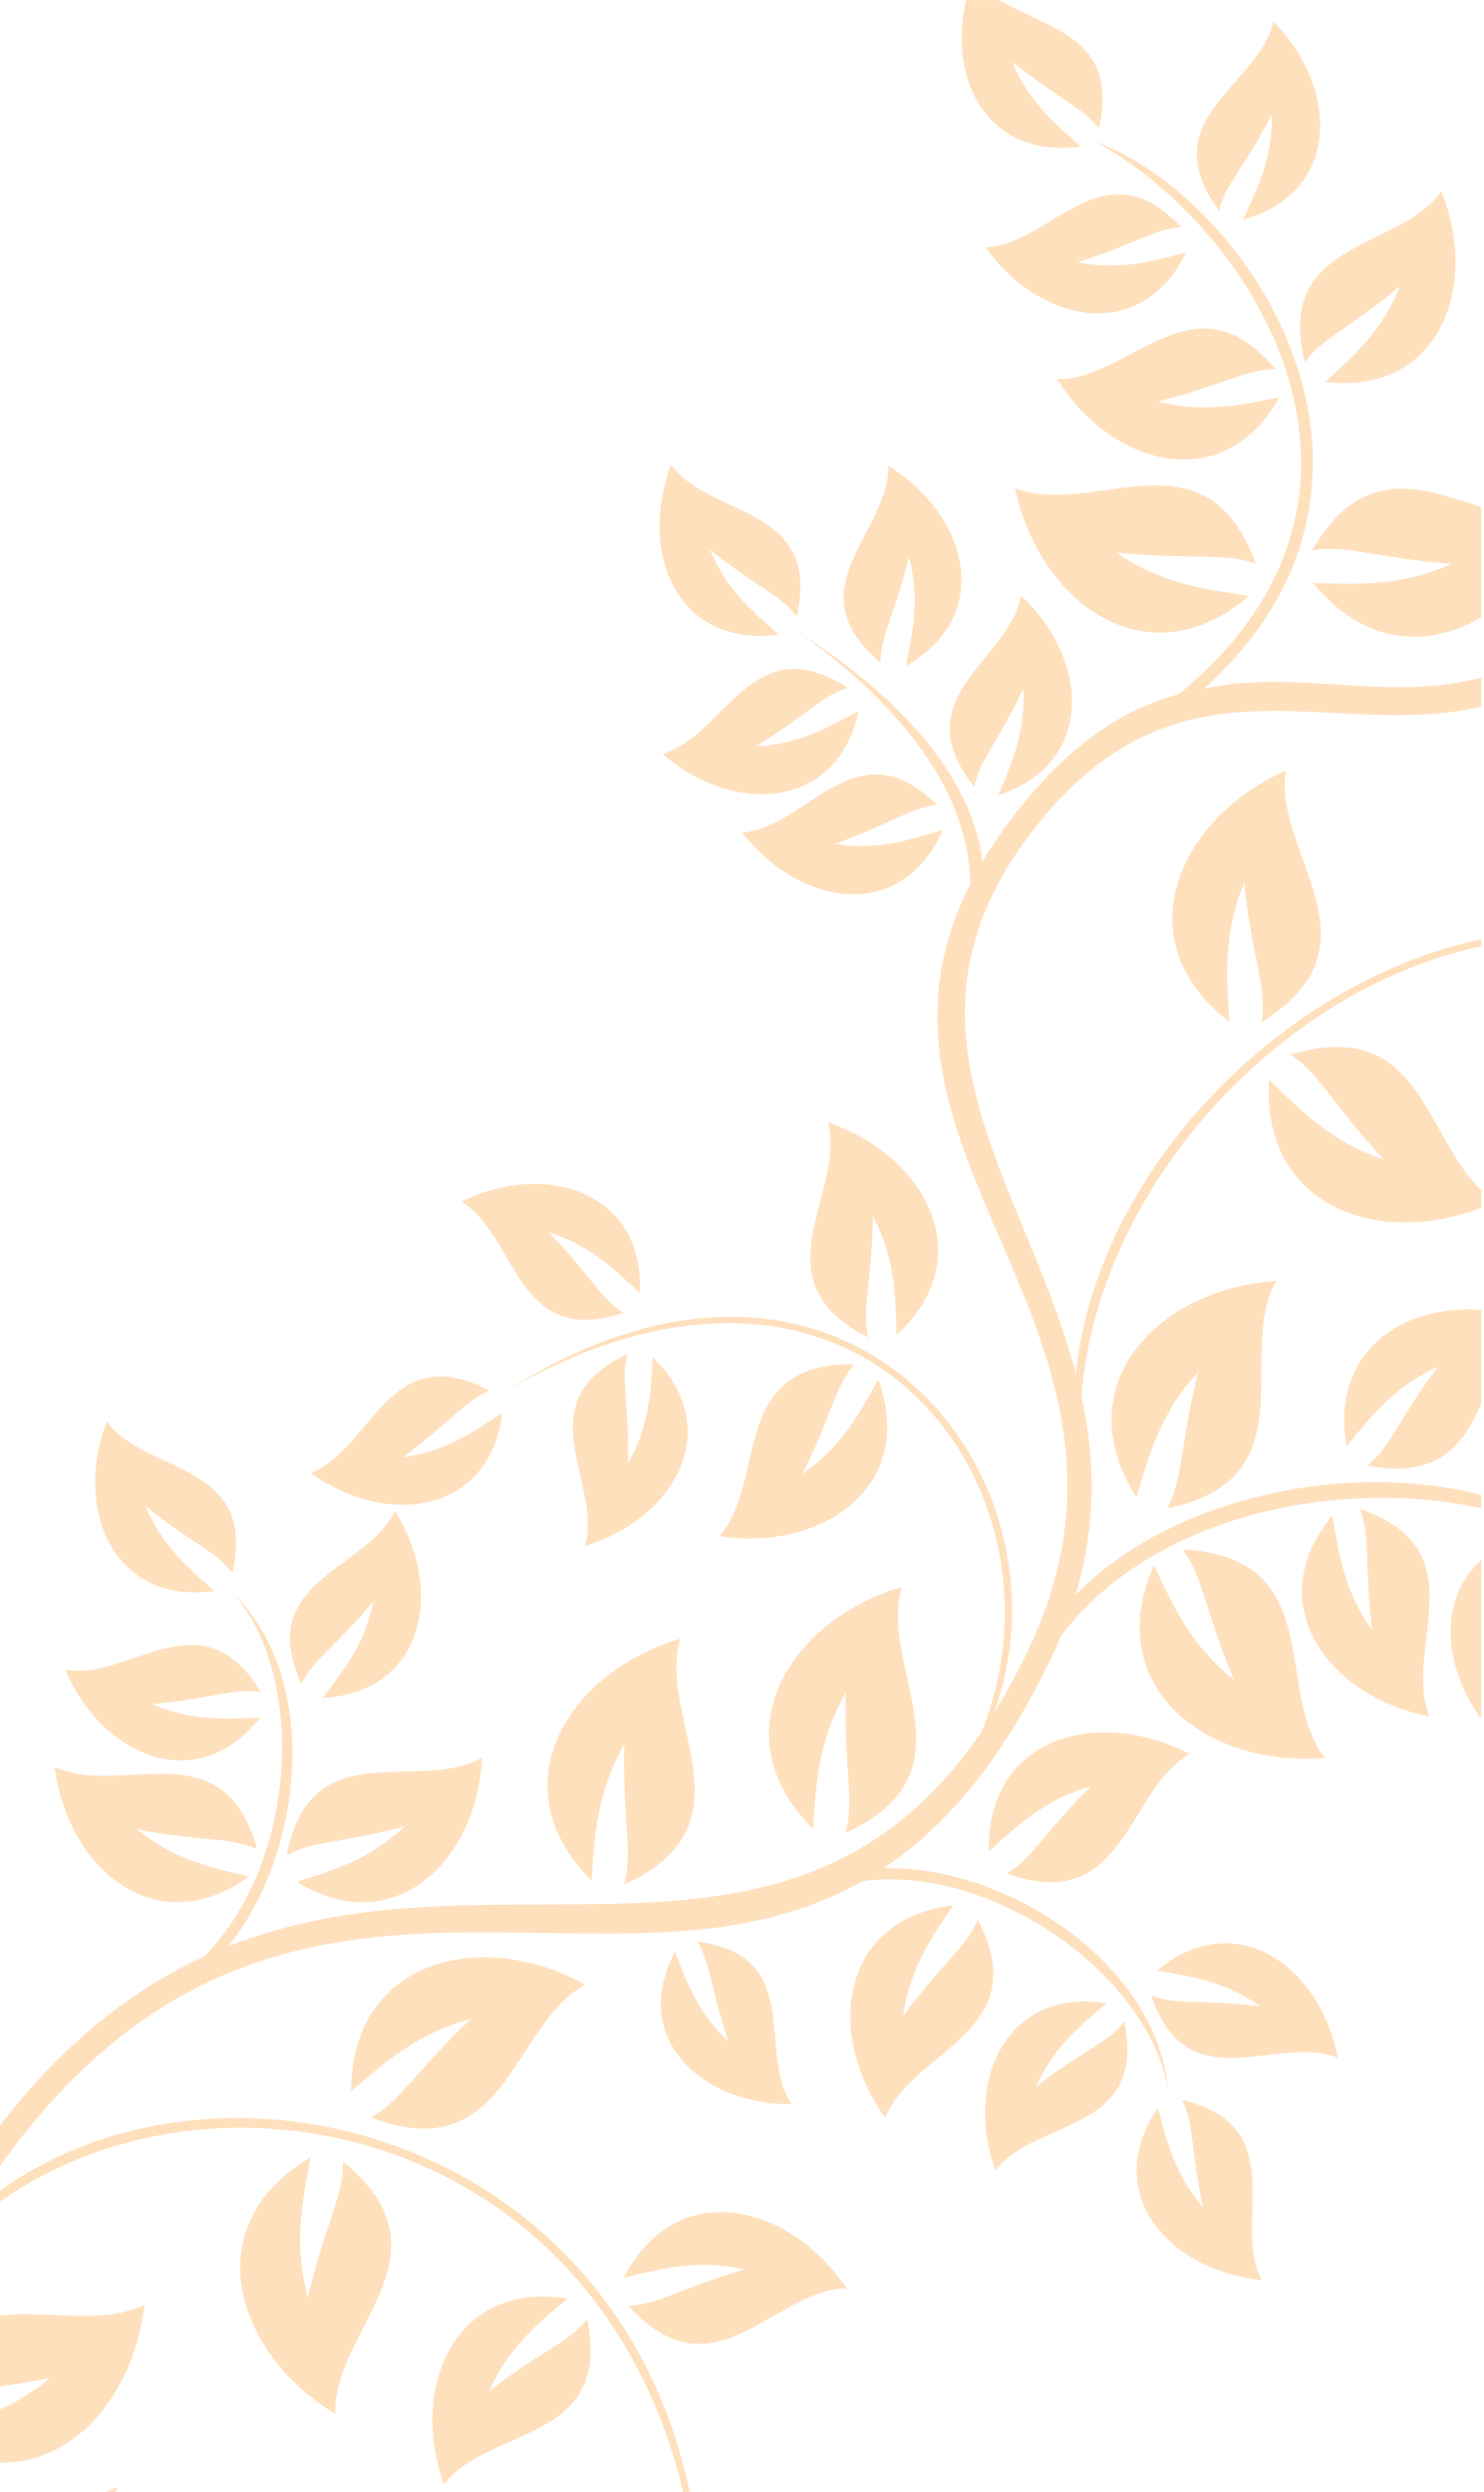
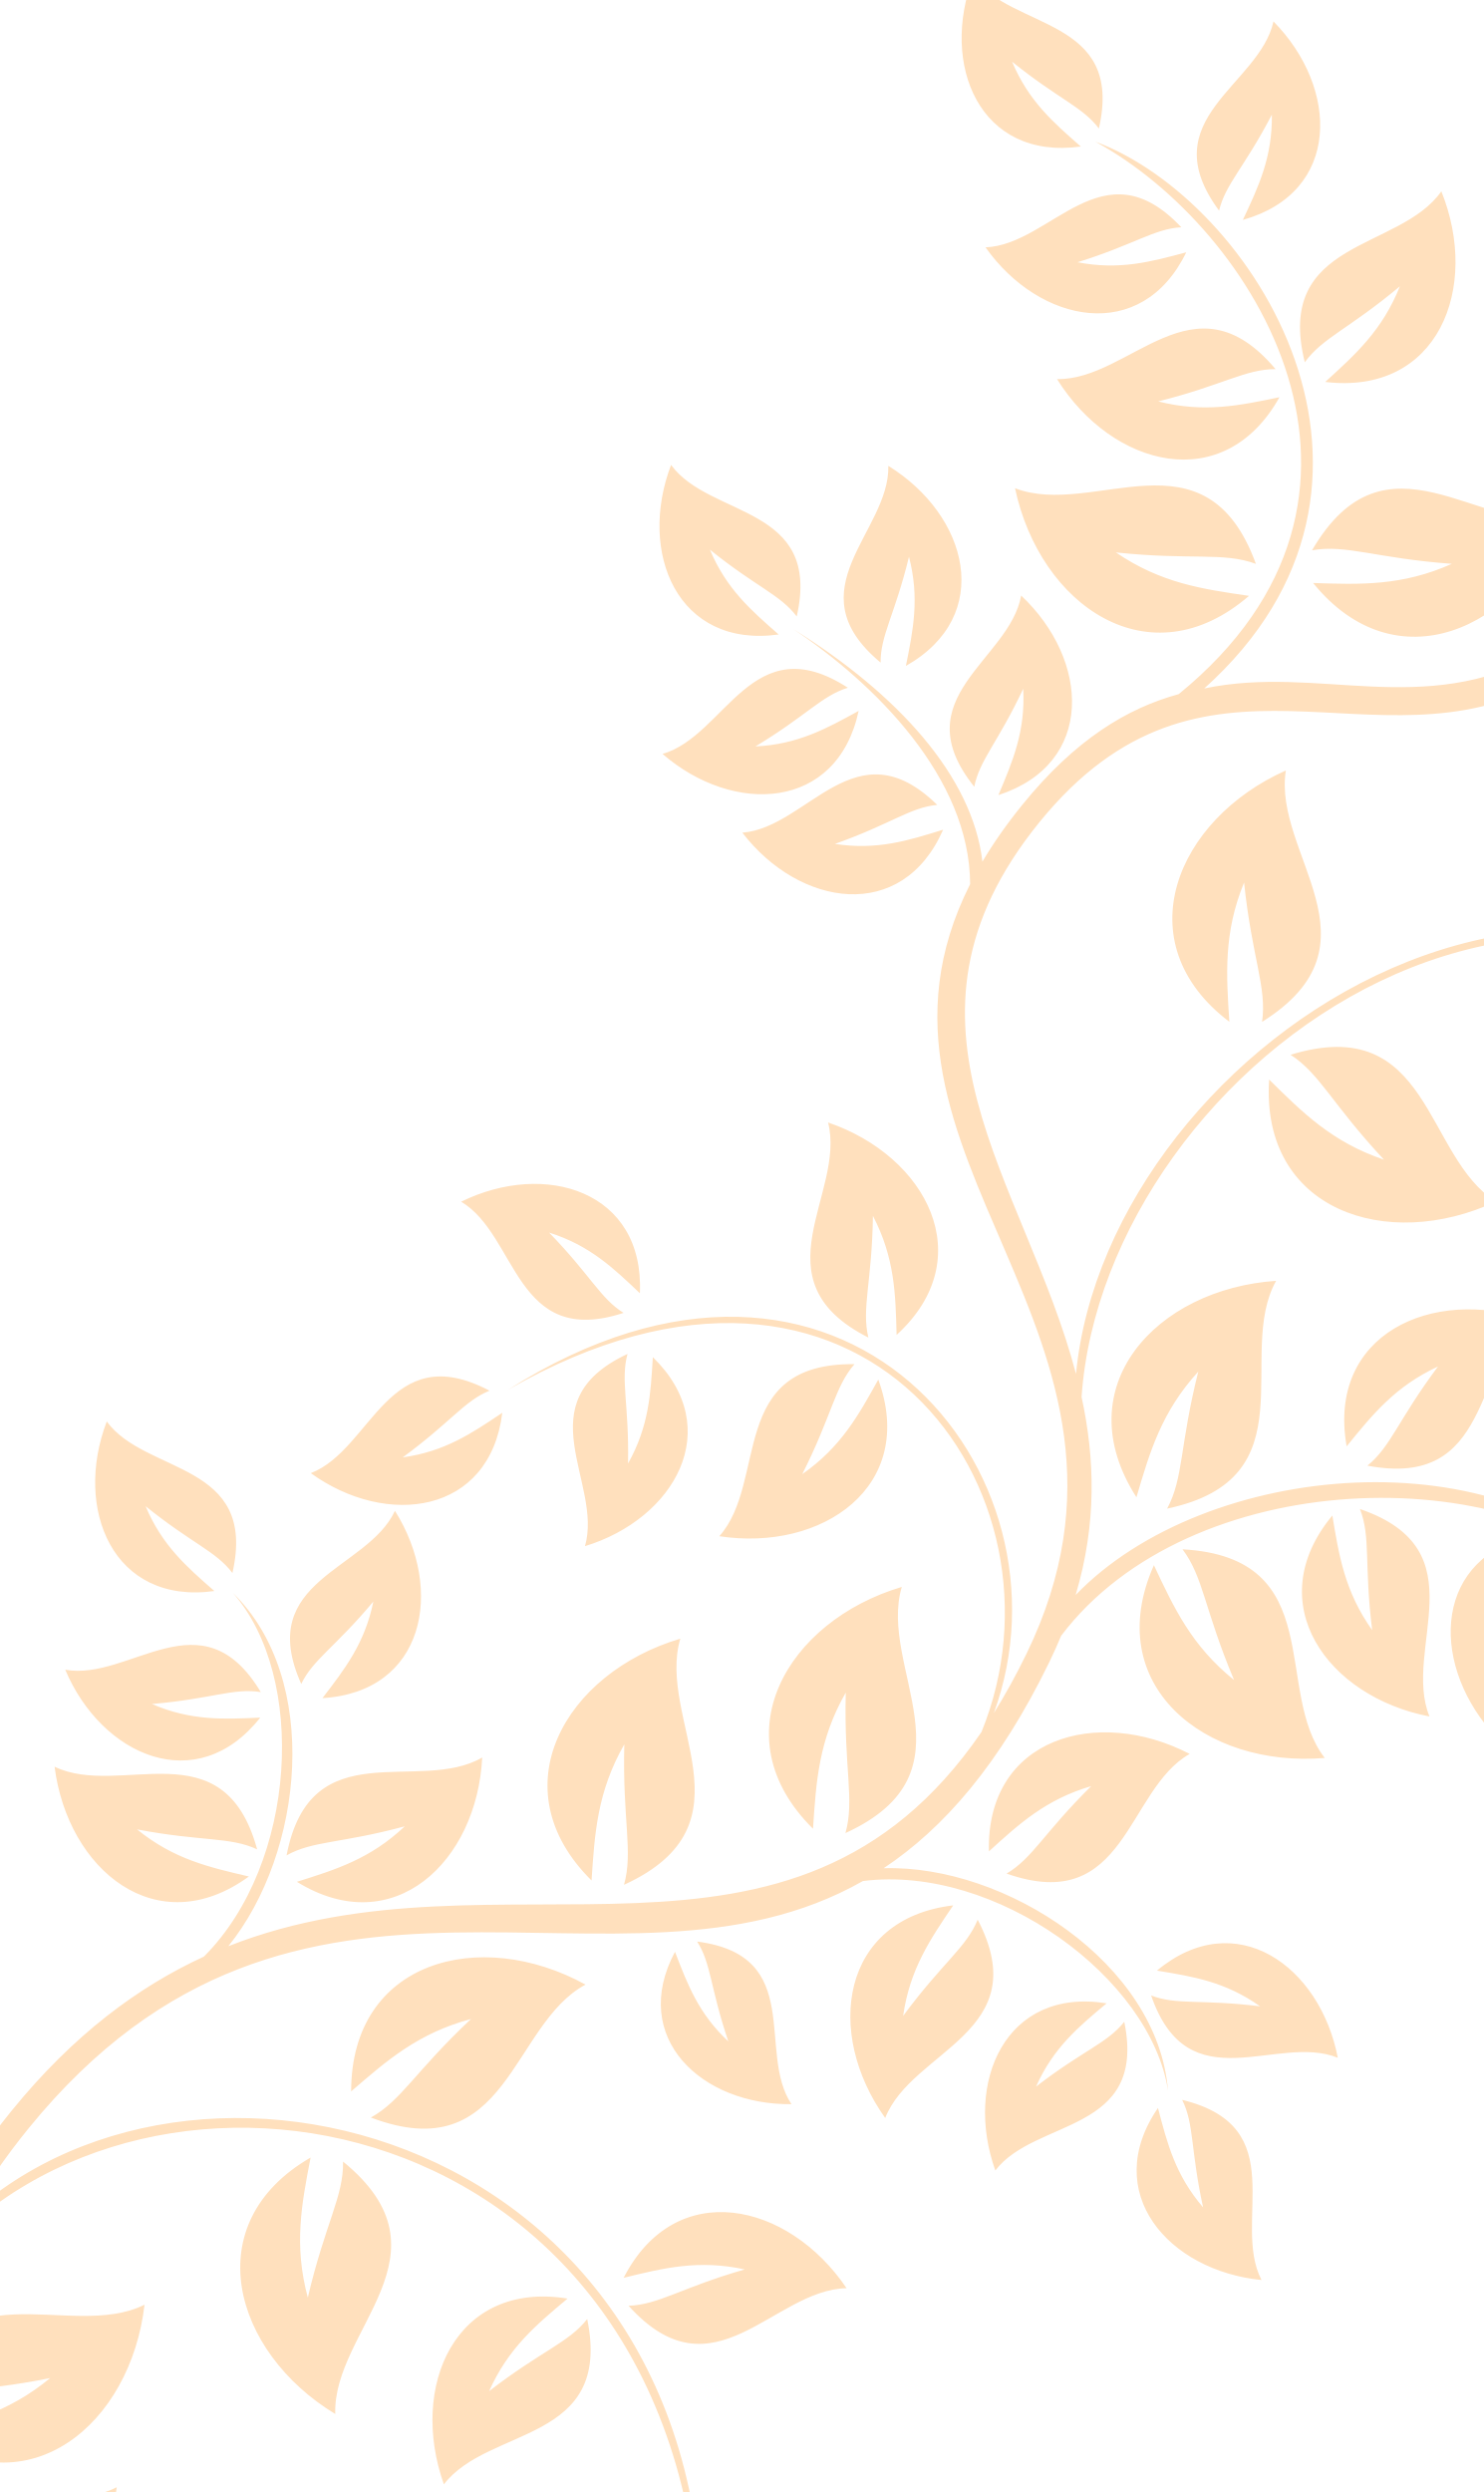
<svg xmlns="http://www.w3.org/2000/svg" width="284" height="477" viewBox="0 0 284 477" fill="none">
-   <mask id="mask0" mask-type="alpha" maskUnits="userSpaceOnUse" x="0" y="0" width="284" height="568">
-     <rect y="0.016" width="283.582" height="567.706" fill="#C4C4C4" />
-   </mask>
-   <g mask="url(#mask0)">
-     <path fill-rule="evenodd" clip-rule="evenodd" d="M-13.082 528.9C-5.966 501.695 16.978 517.377 31.474 510.168C28.822 533.021 9.267 549.432 -11.196 534.876C-2.391 532.73 5.343 530.889 13.399 524.213C-0.941 527.098 -7.057 526.019 -13.082 528.9ZM-22.213 494.827C-15.096 467.622 7.846 483.304 22.343 476.095C19.69 498.949 0.136 515.359 -20.327 500.802C-11.523 498.658 -3.788 496.816 4.267 490.14C-10.074 493.026 -16.188 491.945 -22.213 494.827ZM-16.886 459.884C-9.769 432.679 13.174 448.361 27.67 441.151C25.017 464.005 5.462 480.415 -15 465.859C-6.196 463.714 1.539 461.872 9.595 455.196C-4.746 458.081 -10.861 457.002 -16.886 459.884ZM-47.564 430.539C-46.019 408.669 -26.185 417.389 -16.114 409.783C-14.863 427.676 -27.489 443.059 -45.261 434.846C-38.822 431.937 -33.16 429.414 -27.947 423.141C-38.521 427.413 -43.361 427.465 -47.564 430.539ZM-43.148 480.726C-48.395 478.285 -53.684 479.276 -66.136 476.909C-59.096 482.619 -52.376 484.143 -44.727 485.921C-62.323 498.723 -79.418 484.683 -81.927 464.906C-69.301 471.019 -49.566 457.219 -43.148 480.726ZM-56.612 449.379C-60.747 446.214 -65.585 446.056 -76.062 441.554C-70.988 447.939 -65.383 450.586 -59.01 453.635C-76.957 461.457 -89.242 445.798 -87.597 427.938C-77.695 435.765 -57.676 427.483 -56.612 449.379ZM-57.118 422.223C-56.159 417.105 -58.201 412.717 -58.912 401.335C-62.32 408.745 -62.153 414.941 -61.996 422.003C-77.076 409.518 -68.647 391.49 -51.968 384.896C-54.483 397.263 -38.057 411.392 -57.118 422.223ZM-32.952 404.06C-28.92 400.766 -27.651 396.095 -20.854 386.937C-28.238 390.402 -32.106 395.247 -36.541 400.745C-40.015 381.479 -21.947 373.134 -4.948 378.851C-14.844 386.682 -11.4 408.072 -32.952 404.06ZM179.422 154.065C174.237 154.551 170.58 157.722 159.832 161.537C167.894 162.775 173.806 160.909 180.553 158.816C172.698 176.748 153.046 173.606 142.118 159.385C154.701 158.399 163.764 138.721 179.422 154.065ZM186.518 150.595C172.795 133.499 193.273 126.423 195.494 113.998C208.568 126.277 209.755 146.145 191.135 152.191C193.884 145.682 196.324 139.984 195.889 131.84C191.031 142.158 187.515 145.485 186.518 150.595ZM162.323 131.644C157.341 133.157 154.392 136.995 144.623 142.88C152.77 142.482 158.189 139.473 164.382 136.074C160.269 155.214 140.385 156.061 126.835 144.31C138.968 140.831 143.917 119.738 162.323 131.644ZM168.585 126.826C151.722 112.817 170.372 101.791 170.066 89.175C185.329 98.594 190.463 117.822 173.428 127.467C174.82 120.542 176.072 114.47 174.017 106.576C171.32 117.657 168.54 121.62 168.585 126.826ZM152.526 117.997C149.398 113.834 144.782 112.377 135.908 105.215C139.071 112.733 143.754 116.793 149.069 121.449C129.677 124.139 122.071 105.746 128.473 88.991C135.897 99.199 157.408 96.626 152.526 117.997ZM185.723 169.241C159.396 221.429 226.338 255.118 196.519 316.541C194.509 320.681 192.421 324.452 190.263 327.906C207.005 282.142 161.488 225.236 97.216 266.047C165.187 226.905 206.533 285.856 187.894 331.532C151.411 384.782 95.953 351.926 43.713 372.527C58.176 354.621 61.527 321.433 44.58 304.897C58.761 320.912 56.914 356.633 39.038 374.517C26.445 380.307 14.077 389.463 2.254 403.987C-18.011 428.876 -29.122 460.025 -30.718 488.329C-42.376 465.952 -70.254 438.557 -39.267 405.561C-75.218 439.382 -41.712 470.58 -30.909 493.913C-31.113 510.9 -30.176 527.355 -20.824 538.976C-11.472 550.597 -0.241 551.946 -0.241 551.946C-31.393 531.601 -33.564 474.726 -8.749 428.739C36.163 384.517 136.042 407.133 134.185 510.523C140.66 410.474 39.67 381.953 -6.376 424.525C-2.887 418.56 1.063 412.805 5.483 407.378C57.316 343.707 117.865 386.921 165.201 360.054C190.692 356.843 220.301 378.646 223.605 400.163C221.673 375.913 192.528 356.897 169.166 357.604C180.709 349.932 191.405 337.669 200.915 318.08C201.728 316.405 202.47 314.75 203.146 313.112C227.736 280.559 288.865 279 313.139 303.548C288.13 274.268 230.695 279.563 205.924 305.302C210.012 291.603 209.599 279.123 207.058 267.389C211.457 203.863 301.171 136.458 368.761 214.222C306.704 135.708 212.06 199.535 205.995 262.989C196.249 225.928 167.729 195.936 198.943 157.438C230.466 118.556 263.1 148.418 295.937 130.555C303.249 126.577 309.165 121.319 313.74 115.323C338.244 102.617 376.12 118.835 384.201 140.773C376.833 115.148 338.68 102.199 316.118 111.961C326.25 96.457 328.159 77.005 322.565 61.825C320.975 57.512 320.062 54.779 315.277 48.889C310.492 42.999 301.544 38.073 299.043 37.676C310.93 46.691 315.202 55.058 317.597 65.654C319.992 76.25 318.673 112.311 295.155 125.105C272.161 137.612 252.502 127.169 230.537 131.786C274.329 92.491 239.985 38.298 209.673 27.106C240.199 43.71 272.126 94.979 225.652 132.868C215.813 135.554 205.882 141.507 195.7 154.069C192.686 157.787 190.164 161.403 188.077 164.932C186.181 148.524 171.75 132.773 151.892 120.437C167.345 130.744 185.672 148.806 185.723 169.241ZM161.856 350.874C163.657 344.443 161.541 338.605 161.915 323.982C156.725 333.066 156.243 341.002 155.645 350.045C137.784 332.394 150.583 310.306 172.639 303.759C168.031 319.28 187.429 339.18 161.856 350.874ZM119.46 360.778C121.261 354.347 119.146 348.509 119.52 333.886C114.33 342.97 113.846 350.907 113.249 359.948C95.387 342.297 108.188 320.21 130.243 313.663C125.637 329.183 145.034 349.084 119.46 360.778ZM340.849 113.26C361.054 121.768 346.41 137.734 350.367 149.719C333.025 145.139 322.529 128.23 336.03 114.053C336.709 121.084 337.273 127.259 341.532 134.214C340.895 122.828 342.406 118.229 340.849 113.26ZM344.058 105.882C360.977 119.822 368.314 99.438 380.765 97.374C368.655 84.146 348.805 82.705 342.521 101.246C349.064 98.58 354.792 96.212 362.931 96.753C352.552 101.478 349.181 104.952 344.058 105.882ZM374.613 130.865C386.466 149.308 365.359 154.195 361.845 166.317C350.132 152.733 351.037 132.851 370.19 128.794C366.773 134.977 363.748 140.387 363.326 148.533C369.239 138.782 373.086 135.843 374.613 130.865ZM377.495 124.171C394.415 138.112 401.751 117.727 414.204 115.663C402.092 102.434 382.243 100.994 375.959 119.535C382.502 116.87 388.231 114.502 396.368 115.042C385.989 119.767 382.619 123.241 377.495 124.171ZM387.114 141.736C409.034 141.362 402.083 161.882 410.541 171.25C392.827 174.061 376.397 162.829 383.025 144.409C386.486 150.568 389.493 155.988 396.199 160.632C391.018 150.472 390.543 145.654 387.114 141.736ZM226.385 296.559C254.463 298.117 243.662 323.723 253.615 336.493C230.692 338.445 210.715 322.549 220.906 299.597C224.76 307.798 228.105 315.012 236.252 321.577C230.568 308.097 230.408 301.891 226.385 296.559ZM223.439 288.768C226.607 282.888 225.825 276.728 229.4 262.544C222.343 270.268 220.128 277.904 217.562 286.596C204.01 265.453 221.347 246.714 244.301 245.168C236.4 259.299 250.956 282.972 223.439 288.768ZM260.353 288.845C283.4 296.751 268.369 315.565 273.663 328.555C254.087 324.787 241.169 306.83 255.068 290.088C256.353 297.835 257.445 304.637 262.693 312.03C261.126 299.451 262.454 294.237 260.353 288.845ZM261.781 280.547C285.721 285.093 281.979 261.305 293.012 252.641C274.14 246.218 254.023 255.421 257.807 276.849C262.759 270.755 267.076 265.387 275.297 261.564C267.707 271.716 266.277 276.903 261.781 280.547ZM298.158 295.874C296.631 300.852 292.785 303.79 286.871 313.542C287.292 305.396 290.318 299.986 293.734 293.803C274.582 297.86 273.677 317.741 285.389 331.325C288.904 319.204 310.011 314.317 298.158 295.874ZM301.04 289.18C317.96 303.121 325.296 282.736 337.749 280.672C325.638 267.442 305.788 266.002 299.503 284.544C306.047 281.879 311.776 279.511 319.914 280.05C309.534 284.776 306.163 288.25 301.04 289.18ZM315.137 302.283C336.889 299.559 332.181 320.706 341.598 329.112C324.287 333.808 306.747 324.405 311.359 305.379C315.46 311.131 319.032 316.196 326.197 320.095C319.957 310.549 318.968 305.811 315.137 302.283ZM49.229 353.988C42.811 330.482 23.076 344.28 10.449 338.168C12.96 357.944 30.054 371.984 47.65 359.183C40.001 357.405 33.282 355.881 26.24 350.171C38.694 352.538 43.981 351.546 49.229 353.988ZM54.86 355.143C59.463 331.215 80.194 343.466 92.317 336.407C91.326 356.318 75.353 371.623 56.83 360.201C64.321 357.846 70.904 355.813 77.489 349.58C65.254 352.893 59.906 352.308 54.86 355.143ZM49.926 323.89C44.788 323.051 40.448 325.194 29.085 326.168C36.572 329.404 42.764 329.092 49.82 328.775C37.688 344.138 19.467 336.129 12.489 319.606C24.914 321.834 38.657 305.086 49.926 323.89ZM57.67 322.328C48.715 302.318 70.316 300.649 75.608 289.19C85.151 304.375 81.277 323.896 61.733 325.039C66.038 319.437 69.841 314.541 71.477 306.551C64.169 315.306 59.926 317.635 57.67 322.328ZM44.493 301.09C49.375 279.718 27.863 282.293 20.439 272.085C14.039 288.84 21.644 307.231 41.036 304.541C35.721 299.885 31.038 295.825 27.875 288.307C36.749 295.47 41.365 296.927 44.493 301.09ZM163.582 261.12C139.216 260.825 147.056 283.593 137.705 294.052C157.409 297.079 175.609 284.505 168.141 264.067C164.33 270.932 161.016 276.972 153.588 282.171C159.291 270.85 159.791 265.494 163.582 261.12ZM166.241 256.024C144.501 245.016 161.983 228.454 158.531 214.857C177.401 221.287 187.721 240.854 171.646 255.52C171.442 247.671 171.298 240.783 167.117 232.737C166.936 245.412 164.903 250.394 166.241 256.024ZM120.133 259.165C118.765 264.188 120.445 268.728 120.235 280.13C124.231 273.018 124.563 266.829 124.979 259.776C139.002 273.439 129.145 290.73 111.989 295.955C115.494 283.83 100.261 268.425 120.133 259.165ZM119.382 251.301C98.551 258.132 99.132 236.474 88.283 230.023C104.376 222.106 123.391 227.983 122.5 247.541C117.375 242.678 112.9 238.389 105.122 235.932C113.071 244.108 114.949 248.57 119.382 251.301ZM93.715 266.196C74.318 255.98 71.273 277.431 59.499 281.979C74.044 292.474 93.773 289.855 96.16 270.425C90.297 274.361 85.168 277.844 77.088 278.967C86.293 272.233 88.888 268.147 93.715 266.196ZM240.433 107.93C230.799 81.512 209.426 99.273 194.319 93.453C199.1 115.956 220.106 130.464 239.114 114.055C230.148 112.745 222.275 111.636 213.629 105.743C228.178 107.272 234.164 105.626 240.433 107.93ZM251.179 105.332C265.336 81.035 283.228 102.3 299.128 99.246C290.438 120.548 267.197 131.109 251.392 111.594C260.449 111.891 268.394 112.193 277.946 107.924C263.357 106.854 257.757 104.174 251.179 105.332ZM244.197 70.656C228.509 52.01 216.384 72.817 202.358 72.565C212.933 89.465 234.342 95.037 244.943 76.034C237.255 77.63 230.516 79.065 221.728 76.835C234.025 73.76 238.41 70.642 244.197 70.656ZM249.792 69.343C253.183 64.652 258.284 62.94 268 54.8C264.638 63.218 259.515 67.826 253.704 73.108C275.311 75.703 283.388 55.11 275.935 36.62C267.892 48.114 243.933 45.691 249.792 69.343ZM226.156 43.504C220.956 43.785 217.176 46.809 206.286 50.196C214.294 51.752 220.274 50.12 227.099 48.296C218.541 65.905 199.028 61.987 188.67 47.344C201.283 46.857 211.117 27.552 226.156 43.504ZM233.384 40.318C220.348 22.692 241.089 16.431 243.8 4.105C256.378 16.891 256.778 36.789 237.934 42.095C240.938 35.7 243.602 30.104 243.488 21.948C238.227 32.065 234.581 35.25 233.384 40.318ZM210.373 24.597C215.255 3.224 193.743 5.799 186.319 -4.409C179.918 12.345 187.524 30.737 206.915 28.048C201.601 23.392 196.918 19.332 193.755 11.813C202.629 18.976 207.245 20.433 210.373 24.597ZM247.065 201.896C273.959 193.679 272.649 221.438 286.393 229.994C265.547 239.729 241.316 231.694 242.969 206.638C249.415 213.008 255.042 218.625 264.952 221.979C254.97 211.286 252.68 205.514 247.065 201.896ZM241.614 195.598C265.446 180.671 243.62 163.468 246.166 147.479C225.152 156.844 215.339 180.411 235.348 195.585C234.762 186.542 234.206 178.611 238.169 168.927C239.703 183.475 242.562 188.987 241.614 195.598ZM306.947 182.564C308.216 188.21 306.122 193.166 305.788 205.837C301.705 197.741 301.645 190.853 301.535 183.001C285.284 197.471 295.365 217.161 314.155 223.82C310.869 210.182 328.55 193.835 306.947 182.564ZM309.603 174.573C332.591 182.657 332.456 158.577 344.664 151.664C326.966 142.485 305.698 148.569 306.227 170.323C312.037 165.039 317.111 160.378 325.812 157.832C316.785 166.73 314.595 171.645 309.603 174.573ZM350.639 200.084C362.492 218.526 341.385 223.413 337.87 235.534C326.157 221.95 327.064 202.068 346.215 198.012C342.799 204.195 339.774 209.605 339.352 217.75C345.265 208 349.112 205.062 350.639 200.084ZM353.521 193.389C370.441 207.33 377.777 186.945 390.229 184.881C378.118 171.652 358.268 170.212 351.985 188.752C358.528 186.088 364.256 183.72 372.394 184.26C362.015 188.985 358.644 192.459 353.521 193.389ZM371.797 214.594C393.717 214.219 386.766 234.739 395.224 244.106C377.512 246.918 361.081 235.686 367.708 217.265C371.169 223.424 374.177 228.844 380.882 233.488C375.703 223.329 375.227 218.511 371.797 214.594ZM133.457 371.638C136.156 375.814 135.941 380.432 139.433 390.749C133.739 385.434 131.643 379.896 129.224 373.598C120.417 390.092 134.394 402.975 151.522 402.765C144.821 392.743 154.224 374.31 133.457 371.638ZM187.17 367.451C198.433 389.06 174.578 392.343 169.466 405.408C157.87 389.192 160.874 367.276 182.483 364.713C178.078 371.214 174.183 376.898 172.897 385.872C180.425 375.674 184.979 372.809 187.17 367.451ZM192.697 358.629C215.684 366.712 215.551 342.632 227.758 335.719C210.06 326.54 188.792 332.625 189.321 354.377C195.131 349.094 200.205 344.434 208.907 341.887C199.879 350.786 197.688 355.701 192.697 358.629ZM215.232 386.99C212.014 391.084 207.368 392.44 198.338 399.406C201.665 391.958 206.436 388.001 211.851 383.464C192.524 380.35 184.516 398.57 190.549 415.461C198.195 405.419 219.644 408.464 215.232 386.99ZM220.373 381.956C227.512 402.683 244.42 389.139 256.115 393.886C252.703 376.279 236.533 364.676 221.487 377.2C228.457 378.347 234.578 379.323 241.235 384.036C229.917 382.64 225.227 383.84 220.373 381.956ZM226.317 401.94C247.617 407.127 235.698 425.22 241.509 436.422C223.661 434.659 210.609 419.633 221.685 403.49C223.473 410.325 225.012 416.329 230.323 422.52C227.883 411.379 228.643 406.599 226.317 401.94ZM71 405.323C97.291 415.295 97.816 387.51 112.094 379.878C91.935 368.791 67.227 375.209 67.224 400.321C74.076 394.391 80.062 389.156 90.171 386.463C79.507 396.476 76.841 402.083 71 405.323ZM65.678 413.755C87.459 431.543 63.655 445.886 64.184 462.067C44.503 450.15 37.712 425.542 59.459 412.986C57.749 421.885 56.207 429.685 58.928 439.788C62.268 425.546 65.793 420.434 65.678 413.755ZM120.326 441.35C136.649 459.442 148.046 438.229 162.073 437.993C150.92 421.47 129.332 416.644 119.393 436.002C127.022 434.141 133.708 432.473 142.568 434.397C130.384 437.895 126.111 441.164 120.326 441.35ZM112.417 443.893C117.322 467.762 93.48 464.376 84.981 475.539C78.278 456.764 87.177 436.512 108.66 439.974C102.641 445.017 97.338 449.415 93.639 457.693C103.675 449.95 108.841 448.443 112.417 443.893ZM130.286 493.844C127.068 497.938 122.421 499.293 113.391 506.26C116.719 498.812 121.491 494.856 126.905 490.318C107.577 487.203 99.571 505.424 105.602 522.315C113.248 512.272 134.698 515.317 130.286 493.844ZM137.159 492.683C144.298 513.41 161.207 499.864 172.901 504.612C169.489 487.004 153.319 475.402 138.271 487.927C145.242 489.074 151.364 490.048 158.021 494.763C146.702 493.366 142.011 494.567 137.159 492.683ZM135.954 511.912C157.71 514.609 147.954 533.954 155.018 544.414C137.085 544.717 122.39 531.295 131.53 513.985C134.094 520.568 136.315 526.354 142.304 531.892C138.598 521.107 138.801 516.271 135.954 511.912Z" fill="#FFE0BD" />
+   <g id="Group">
+     <path id="Vector" fill-rule="evenodd" clip-rule="evenodd" d="M-13.082 528.9C-5.966 501.695 16.978 517.377 31.474 510.168C28.822 533.021 9.267 549.432 -11.196 534.876C-2.391 532.73 5.343 530.889 13.399 524.213C-0.941 527.098 -7.057 526.019 -13.082 528.9ZM-22.213 494.827C-15.096 467.622 7.846 483.304 22.343 476.095C19.69 498.949 0.136 515.359 -20.327 500.802C-11.523 498.658 -3.788 496.816 4.267 490.14C-10.074 493.026 -16.188 491.945 -22.213 494.827ZM-16.886 459.884C-9.769 432.679 13.174 448.361 27.67 441.151C25.017 464.005 5.462 480.415 -15 465.859C-6.196 463.714 1.539 461.872 9.595 455.196C-4.746 458.081 -10.861 457.002 -16.886 459.884ZM-47.564 430.539C-46.019 408.669 -26.185 417.389 -16.114 409.783C-14.863 427.676 -27.489 443.059 -45.261 434.846C-38.822 431.937 -33.16 429.414 -27.947 423.141C-38.521 427.413 -43.361 427.465 -47.564 430.539ZM-43.148 480.726C-48.395 478.285 -53.684 479.276 -66.136 476.909C-59.096 482.619 -52.376 484.143 -44.727 485.921C-62.323 498.723 -79.418 484.683 -81.927 464.906C-69.301 471.019 -49.566 457.219 -43.148 480.726ZM-56.612 449.379C-60.747 446.214 -65.585 446.056 -76.062 441.554C-70.988 447.939 -65.383 450.586 -59.01 453.635C-76.957 461.457 -89.242 445.798 -87.597 427.938C-77.695 435.765 -57.676 427.483 -56.612 449.379ZM-57.118 422.223C-56.159 417.105 -58.201 412.717 -58.912 401.335C-62.32 408.745 -62.153 414.941 -61.996 422.003C-77.076 409.518 -68.647 391.49 -51.968 384.896C-54.483 397.263 -38.057 411.392 -57.118 422.223ZM-32.952 404.06C-28.92 400.766 -27.651 396.095 -20.854 386.937C-28.238 390.402 -32.106 395.247 -36.541 400.745C-40.015 381.479 -21.947 373.134 -4.948 378.851C-14.844 386.682 -11.4 408.072 -32.952 404.06ZM179.422 154.065C174.237 154.551 170.58 157.722 159.832 161.537C167.894 162.775 173.806 160.909 180.553 158.816C172.698 176.748 153.046 173.606 142.118 159.385C154.701 158.399 163.764 138.721 179.422 154.065ZM186.518 150.595C172.795 133.499 193.273 126.423 195.494 113.998C208.568 126.277 209.755 146.145 191.135 152.191C193.884 145.682 196.324 139.984 195.889 131.84C191.031 142.158 187.515 145.485 186.518 150.595ZM162.323 131.644C157.341 133.157 154.392 136.995 144.623 142.88C152.77 142.482 158.189 139.473 164.382 136.074C160.269 155.214 140.385 156.061 126.835 144.31C138.968 140.831 143.917 119.738 162.323 131.644ZM168.585 126.826C151.722 112.817 170.372 101.791 170.066 89.175C185.329 98.594 190.463 117.822 173.428 127.467C174.82 120.542 176.072 114.47 174.017 106.576C171.32 117.657 168.54 121.62 168.585 126.826ZM152.526 117.997C149.398 113.834 144.782 112.377 135.908 105.215C139.071 112.733 143.754 116.793 149.069 121.449C129.677 124.139 122.071 105.746 128.473 88.991C135.897 99.199 157.408 96.626 152.526 117.997ZM185.723 169.241C159.396 221.429 226.338 255.118 196.519 316.541C194.509 320.681 192.421 324.452 190.263 327.906C207.005 282.142 161.488 225.236 97.216 266.047C165.187 226.905 206.533 285.856 187.894 331.532C151.411 384.782 95.953 351.926 43.713 372.527C58.176 354.621 61.527 321.433 44.58 304.897C58.761 320.912 56.914 356.633 39.038 374.517C26.445 380.307 14.077 389.463 2.254 403.987C-18.011 428.876 -29.122 460.025 -30.718 488.329C-42.376 465.952 -70.254 438.557 -39.267 405.561C-75.218 439.382 -41.712 470.58 -30.909 493.913C-31.113 510.9 -30.176 527.355 -20.824 538.976C-11.472 550.597 -0.241 551.946 -0.241 551.946C-31.393 531.601 -33.564 474.726 -8.749 428.739C36.163 384.517 136.042 407.133 134.185 510.523C140.66 410.474 39.67 381.953 -6.376 424.525C-2.887 418.56 1.063 412.805 5.483 407.378C57.316 343.707 117.865 386.921 165.201 360.054C190.692 356.843 220.301 378.646 223.605 400.163C221.673 375.913 192.528 356.897 169.166 357.604C180.709 349.932 191.405 337.669 200.915 318.08C201.728 316.405 202.47 314.75 203.146 313.112C227.736 280.559 288.865 279 313.139 303.548C288.13 274.268 230.695 279.563 205.924 305.302C210.012 291.603 209.599 279.123 207.058 267.389C211.457 203.863 301.171 136.458 368.761 214.222C306.704 135.708 212.06 199.535 205.995 262.989C196.249 225.928 167.729 195.936 198.943 157.438C230.466 118.556 263.1 148.418 295.937 130.555C303.249 126.577 309.165 121.319 313.74 115.323C338.244 102.617 376.12 118.835 384.201 140.773C376.833 115.148 338.68 102.199 316.118 111.961C326.25 96.457 328.159 77.005 322.565 61.825C320.975 57.512 320.062 54.779 315.277 48.889C310.492 42.999 301.544 38.073 299.043 37.676C310.93 46.691 315.202 55.058 317.597 65.654C319.992 76.25 318.673 112.311 295.155 125.105C272.161 137.612 252.502 127.169 230.537 131.786C274.329 92.491 239.985 38.298 209.673 27.106C240.199 43.71 272.126 94.979 225.652 132.868C215.813 135.554 205.882 141.507 195.7 154.069C192.686 157.787 190.164 161.403 188.077 164.932C186.181 148.524 171.75 132.773 151.892 120.437C167.345 130.744 185.672 148.806 185.723 169.241ZM161.856 350.874C163.657 344.443 161.541 338.605 161.915 323.982C156.725 333.066 156.243 341.002 155.645 350.045C137.784 332.394 150.583 310.306 172.639 303.759C168.031 319.28 187.429 339.18 161.856 350.874ZM119.46 360.778C121.261 354.347 119.146 348.509 119.52 333.886C114.33 342.97 113.846 350.907 113.249 359.948C95.387 342.297 108.188 320.21 130.243 313.663C125.637 329.183 145.034 349.084 119.46 360.778ZM340.849 113.26C361.054 121.768 346.41 137.734 350.367 149.719C333.025 145.139 322.529 128.23 336.03 114.053C336.709 121.084 337.273 127.259 341.532 134.214C340.895 122.828 342.406 118.229 340.849 113.26ZM344.058 105.882C360.977 119.822 368.314 99.438 380.765 97.374C368.655 84.146 348.805 82.705 342.521 101.246C349.064 98.58 354.792 96.212 362.931 96.753C352.552 101.478 349.181 104.952 344.058 105.882ZM374.613 130.865C386.466 149.308 365.359 154.195 361.845 166.317C350.132 152.733 351.037 132.851 370.19 128.794C366.773 134.977 363.748 140.387 363.326 148.533C369.239 138.782 373.086 135.843 374.613 130.865ZM377.495 124.171C394.415 138.112 401.751 117.727 414.204 115.663C402.092 102.434 382.243 100.994 375.959 119.535C382.502 116.87 388.231 114.502 396.368 115.042C385.989 119.767 382.619 123.241 377.495 124.171ZM387.114 141.736C409.034 141.362 402.083 161.882 410.541 171.25C392.827 174.061 376.397 162.829 383.025 144.409C386.486 150.568 389.493 155.988 396.199 160.632C391.018 150.472 390.543 145.654 387.114 141.736ZM226.385 296.559C254.463 298.117 243.662 323.723 253.615 336.493C230.692 338.445 210.715 322.549 220.906 299.597C224.76 307.798 228.105 315.012 236.252 321.577C230.568 308.097 230.408 301.891 226.385 296.559ZM223.439 288.768C226.607 282.888 225.825 276.728 229.4 262.544C222.343 270.268 220.128 277.904 217.562 286.596C204.01 265.453 221.347 246.714 244.301 245.168C236.4 259.299 250.956 282.972 223.439 288.768ZM260.353 288.845C283.4 296.751 268.369 315.565 273.663 328.555C254.087 324.787 241.169 306.83 255.068 290.088C256.353 297.835 257.445 304.637 262.693 312.03C261.126 299.451 262.454 294.237 260.353 288.845ZM261.781 280.547C285.721 285.093 281.979 261.305 293.012 252.641C274.14 246.218 254.023 255.421 257.807 276.849C262.759 270.755 267.076 265.387 275.297 261.564C267.707 271.716 266.277 276.903 261.781 280.547ZM298.158 295.874C296.631 300.852 292.785 303.79 286.871 313.542C287.292 305.396 290.318 299.986 293.734 293.803C274.582 297.86 273.677 317.741 285.389 331.325C288.904 319.204 310.011 314.317 298.158 295.874ZM301.04 289.18C317.96 303.121 325.296 282.736 337.749 280.672C325.638 267.442 305.788 266.002 299.503 284.544C306.047 281.879 311.776 279.511 319.914 280.05C309.534 284.776 306.163 288.25 301.04 289.18ZM315.137 302.283C336.889 299.559 332.181 320.706 341.598 329.112C324.287 333.808 306.747 324.405 311.359 305.379C315.46 311.131 319.032 316.196 326.197 320.095C319.957 310.549 318.968 305.811 315.137 302.283ZM49.229 353.988C42.811 330.482 23.076 344.28 10.449 338.168C12.96 357.944 30.054 371.984 47.65 359.183C40.001 357.405 33.282 355.881 26.24 350.171C38.694 352.538 43.981 351.546 49.229 353.988ZM54.86 355.143C59.463 331.215 80.194 343.466 92.317 336.407C91.326 356.318 75.353 371.623 56.83 360.201C64.321 357.846 70.904 355.813 77.489 349.58C65.254 352.893 59.906 352.308 54.86 355.143ZM49.926 323.89C44.788 323.051 40.448 325.194 29.085 326.168C36.572 329.404 42.764 329.092 49.82 328.775C37.688 344.138 19.467 336.129 12.489 319.606C24.914 321.834 38.657 305.086 49.926 323.89ZM57.67 322.328C48.715 302.318 70.316 300.649 75.608 289.19C85.151 304.375 81.277 323.896 61.733 325.039C66.038 319.437 69.841 314.541 71.477 306.551C64.169 315.306 59.926 317.635 57.67 322.328ZM44.493 301.09C49.375 279.718 27.863 282.293 20.439 272.085C14.039 288.84 21.644 307.231 41.036 304.541C35.721 299.885 31.038 295.825 27.875 288.307C36.749 295.47 41.365 296.927 44.493 301.09ZM163.582 261.12C139.216 260.825 147.056 283.593 137.705 294.052C157.409 297.079 175.609 284.505 168.141 264.067C164.33 270.932 161.016 276.972 153.588 282.171C159.291 270.85 159.791 265.494 163.582 261.12ZM166.241 256.024C144.501 245.016 161.983 228.454 158.531 214.857C177.401 221.287 187.721 240.854 171.646 255.52C171.442 247.671 171.298 240.783 167.117 232.737C166.936 245.412 164.903 250.394 166.241 256.024ZM120.133 259.165C118.765 264.188 120.445 268.728 120.235 280.13C124.231 273.018 124.563 266.829 124.979 259.776C139.002 273.439 129.145 290.73 111.989 295.955C115.494 283.83 100.261 268.425 120.133 259.165ZM119.382 251.301C98.551 258.132 99.132 236.474 88.283 230.023C104.376 222.106 123.391 227.983 122.5 247.541C117.375 242.678 112.9 238.389 105.122 235.932C113.071 244.108 114.949 248.57 119.382 251.301ZM93.715 266.196C74.318 255.98 71.273 277.431 59.499 281.979C74.044 292.474 93.773 289.855 96.16 270.425C90.297 274.361 85.168 277.844 77.088 278.967C86.293 272.233 88.888 268.147 93.715 266.196ZM240.433 107.93C230.799 81.512 209.426 99.273 194.319 93.453C199.1 115.956 220.106 130.464 239.114 114.055C230.148 112.745 222.275 111.636 213.629 105.743C228.178 107.272 234.164 105.626 240.433 107.93ZM251.179 105.332C265.336 81.035 283.228 102.3 299.128 99.246C290.438 120.548 267.197 131.109 251.392 111.594C260.449 111.891 268.394 112.193 277.946 107.924C263.357 106.854 257.757 104.174 251.179 105.332ZM244.197 70.656C228.509 52.01 216.384 72.817 202.358 72.565C212.933 89.465 234.342 95.037 244.943 76.034C237.255 77.63 230.516 79.065 221.728 76.835C234.025 73.76 238.41 70.642 244.197 70.656ZM249.792 69.343C253.183 64.652 258.284 62.94 268 54.8C264.638 63.218 259.515 67.826 253.704 73.108C275.311 75.703 283.388 55.11 275.935 36.62C267.892 48.114 243.933 45.691 249.792 69.343ZM226.156 43.504C220.956 43.785 217.176 46.809 206.286 50.196C214.294 51.752 220.274 50.12 227.099 48.296C218.541 65.905 199.028 61.987 188.67 47.344C201.283 46.857 211.117 27.552 226.156 43.504ZM233.384 40.318C220.348 22.692 241.089 16.431 243.8 4.105C256.378 16.891 256.778 36.789 237.934 42.095C240.938 35.7 243.602 30.104 243.488 21.948C238.227 32.065 234.581 35.25 233.384 40.318ZM210.373 24.597C215.255 3.224 193.743 5.799 186.319 -4.409C179.918 12.345 187.524 30.737 206.915 28.048C201.601 23.392 196.918 19.332 193.755 11.813C202.629 18.976 207.245 20.433 210.373 24.597ZM247.065 201.896C273.959 193.679 272.649 221.438 286.393 229.994C265.547 239.729 241.316 231.694 242.969 206.638C249.415 213.008 255.042 218.625 264.952 221.979C254.97 211.286 252.68 205.514 247.065 201.896ZM241.614 195.598C265.446 180.671 243.62 163.468 246.166 147.479C225.152 156.844 215.339 180.411 235.348 195.585C234.762 186.542 234.206 178.611 238.169 168.927C239.703 183.475 242.562 188.987 241.614 195.598ZM306.947 182.564C308.216 188.21 306.122 193.166 305.788 205.837C301.705 197.741 301.645 190.853 301.535 183.001C285.284 197.471 295.365 217.161 314.155 223.82C310.869 210.182 328.55 193.835 306.947 182.564ZM309.603 174.573C332.591 182.657 332.456 158.577 344.664 151.664C326.966 142.485 305.698 148.569 306.227 170.323C312.037 165.039 317.111 160.378 325.812 157.832C316.785 166.73 314.595 171.645 309.603 174.573ZM350.639 200.084C362.492 218.526 341.385 223.413 337.87 235.534C326.157 221.95 327.064 202.068 346.215 198.012C342.799 204.195 339.774 209.605 339.352 217.75C345.265 208 349.112 205.062 350.639 200.084ZM353.521 193.389C370.441 207.33 377.777 186.945 390.229 184.881C378.118 171.652 358.268 170.212 351.985 188.752C358.528 186.088 364.256 183.72 372.394 184.26C362.015 188.985 358.644 192.459 353.521 193.389ZM371.797 214.594C393.717 214.219 386.766 234.739 395.224 244.106C377.512 246.918 361.081 235.686 367.708 217.265C371.169 223.424 374.177 228.844 380.882 233.488C375.703 223.329 375.227 218.511 371.797 214.594ZM133.457 371.638C136.156 375.814 135.941 380.432 139.433 390.749C133.739 385.434 131.643 379.896 129.224 373.598C120.417 390.092 134.394 402.975 151.522 402.765C144.821 392.743 154.224 374.31 133.457 371.638ZM187.17 367.451C198.433 389.06 174.578 392.343 169.466 405.408C157.87 389.192 160.874 367.276 182.483 364.713C178.078 371.214 174.183 376.898 172.897 385.872C180.425 375.674 184.979 372.809 187.17 367.451ZM192.697 358.629C215.684 366.712 215.551 342.632 227.758 335.719C210.06 326.54 188.792 332.625 189.321 354.377C195.131 349.094 200.205 344.434 208.907 341.887C199.879 350.786 197.688 355.701 192.697 358.629ZM215.232 386.99C212.014 391.084 207.368 392.44 198.338 399.406C201.665 391.958 206.436 388.001 211.851 383.464C192.524 380.35 184.516 398.57 190.549 415.461C198.195 405.419 219.644 408.464 215.232 386.99ZM220.373 381.956C227.512 402.683 244.42 389.139 256.115 393.886C252.703 376.279 236.533 364.676 221.487 377.2C228.457 378.347 234.578 379.323 241.235 384.036C229.917 382.64 225.227 383.84 220.373 381.956ZM226.317 401.94C247.617 407.127 235.698 425.22 241.509 436.422C223.661 434.659 210.609 419.633 221.685 403.49C223.473 410.325 225.012 416.329 230.323 422.52C227.883 411.379 228.643 406.599 226.317 401.94ZM71 405.323C97.291 415.295 97.816 387.51 112.094 379.878C91.935 368.791 67.227 375.209 67.224 400.321C74.076 394.391 80.062 389.156 90.171 386.463C79.507 396.476 76.841 402.083 71 405.323ZM65.678 413.755C87.459 431.543 63.655 445.886 64.184 462.067C44.503 450.15 37.712 425.542 59.459 412.986C57.749 421.885 56.207 429.685 58.928 439.788C62.268 425.546 65.793 420.434 65.678 413.755ZM120.326 441.35C136.649 459.442 148.046 438.229 162.073 437.993C150.92 421.47 129.332 416.644 119.393 436.002C127.022 434.141 133.708 432.473 142.568 434.397C130.384 437.895 126.111 441.164 120.326 441.35ZM112.417 443.893C117.322 467.762 93.48 464.376 84.981 475.539C78.278 456.764 87.177 436.512 108.66 439.974C102.641 445.017 97.338 449.415 93.639 457.693C103.675 449.95 108.841 448.443 112.417 443.893ZM130.286 493.844C127.068 497.938 122.421 499.293 113.391 506.26C116.719 498.812 121.491 494.856 126.905 490.318C107.577 487.203 99.571 505.424 105.602 522.315C113.248 512.272 134.698 515.317 130.286 493.844ZM137.159 492.683C144.298 513.41 161.207 499.864 172.901 504.612C169.489 487.004 153.319 475.402 138.271 487.927C145.242 489.074 151.364 490.048 158.021 494.763C146.702 493.366 142.011 494.567 137.159 492.683ZM135.954 511.912C157.71 514.609 147.954 533.954 155.018 544.414C137.085 544.717 122.39 531.295 131.53 513.985C134.094 520.568 136.315 526.354 142.304 531.892C138.598 521.107 138.801 516.271 135.954 511.912Z" fill="#FFE0BD" />
  </g>
</svg>
